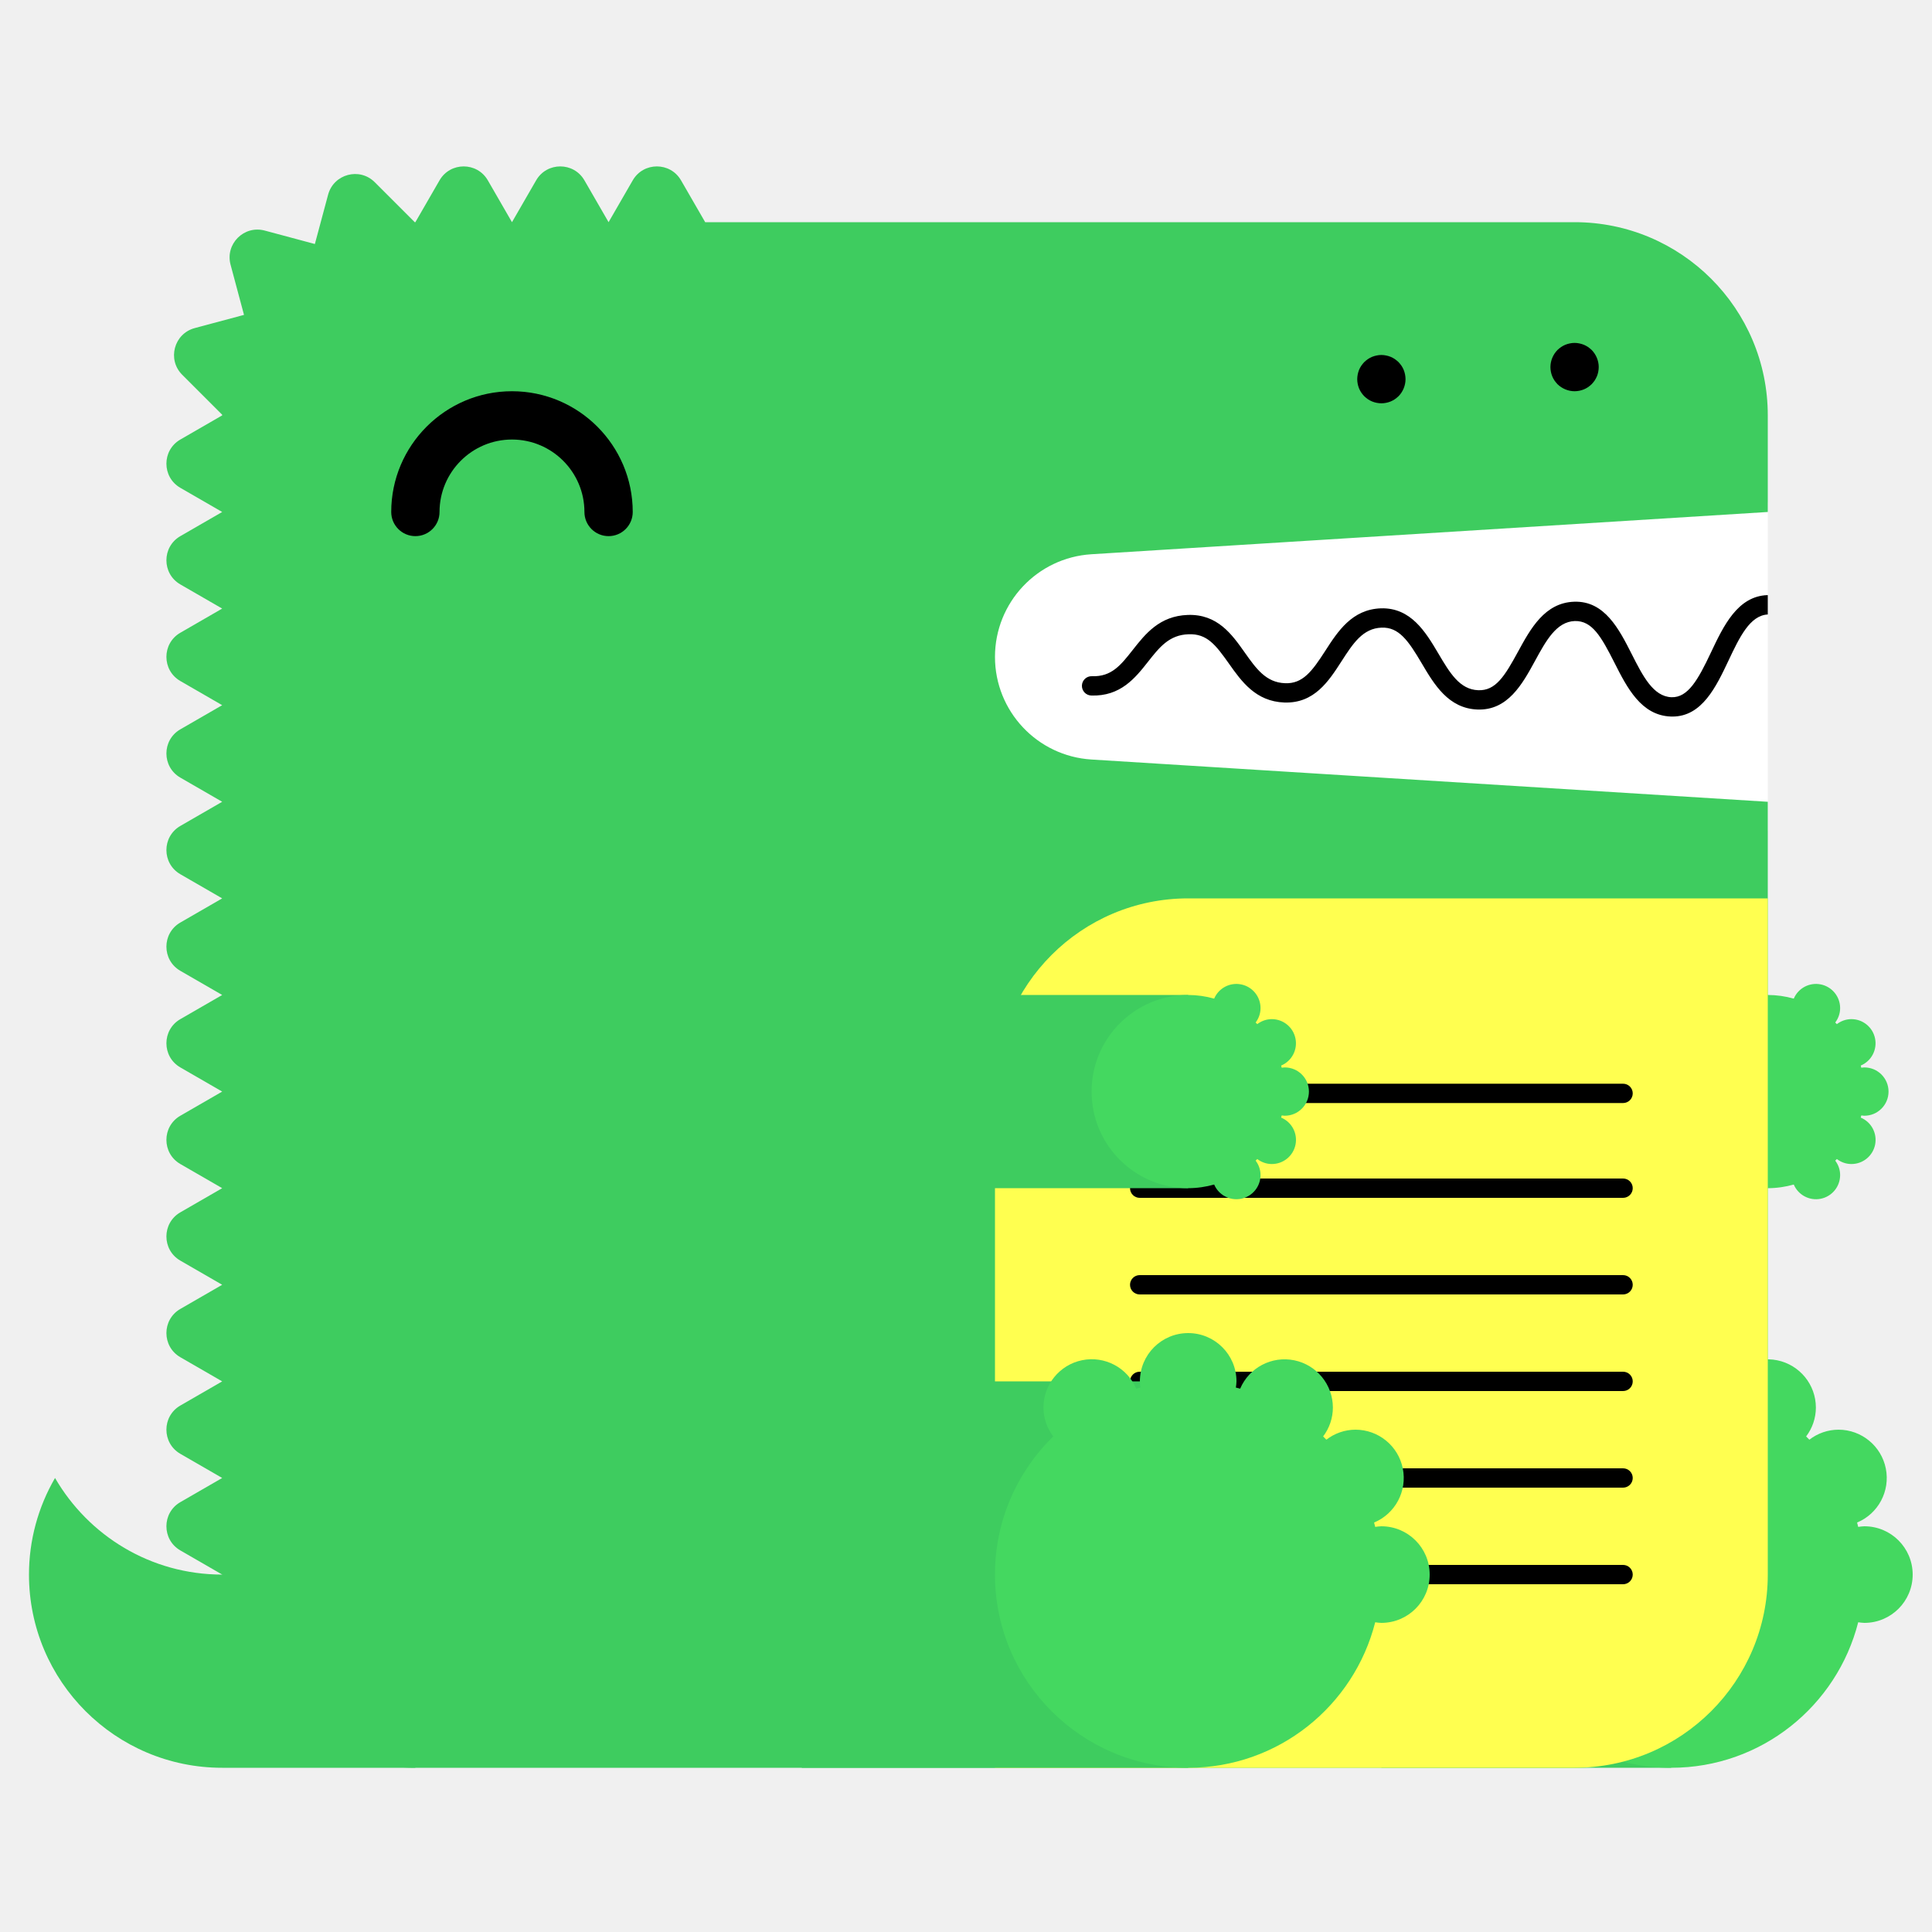
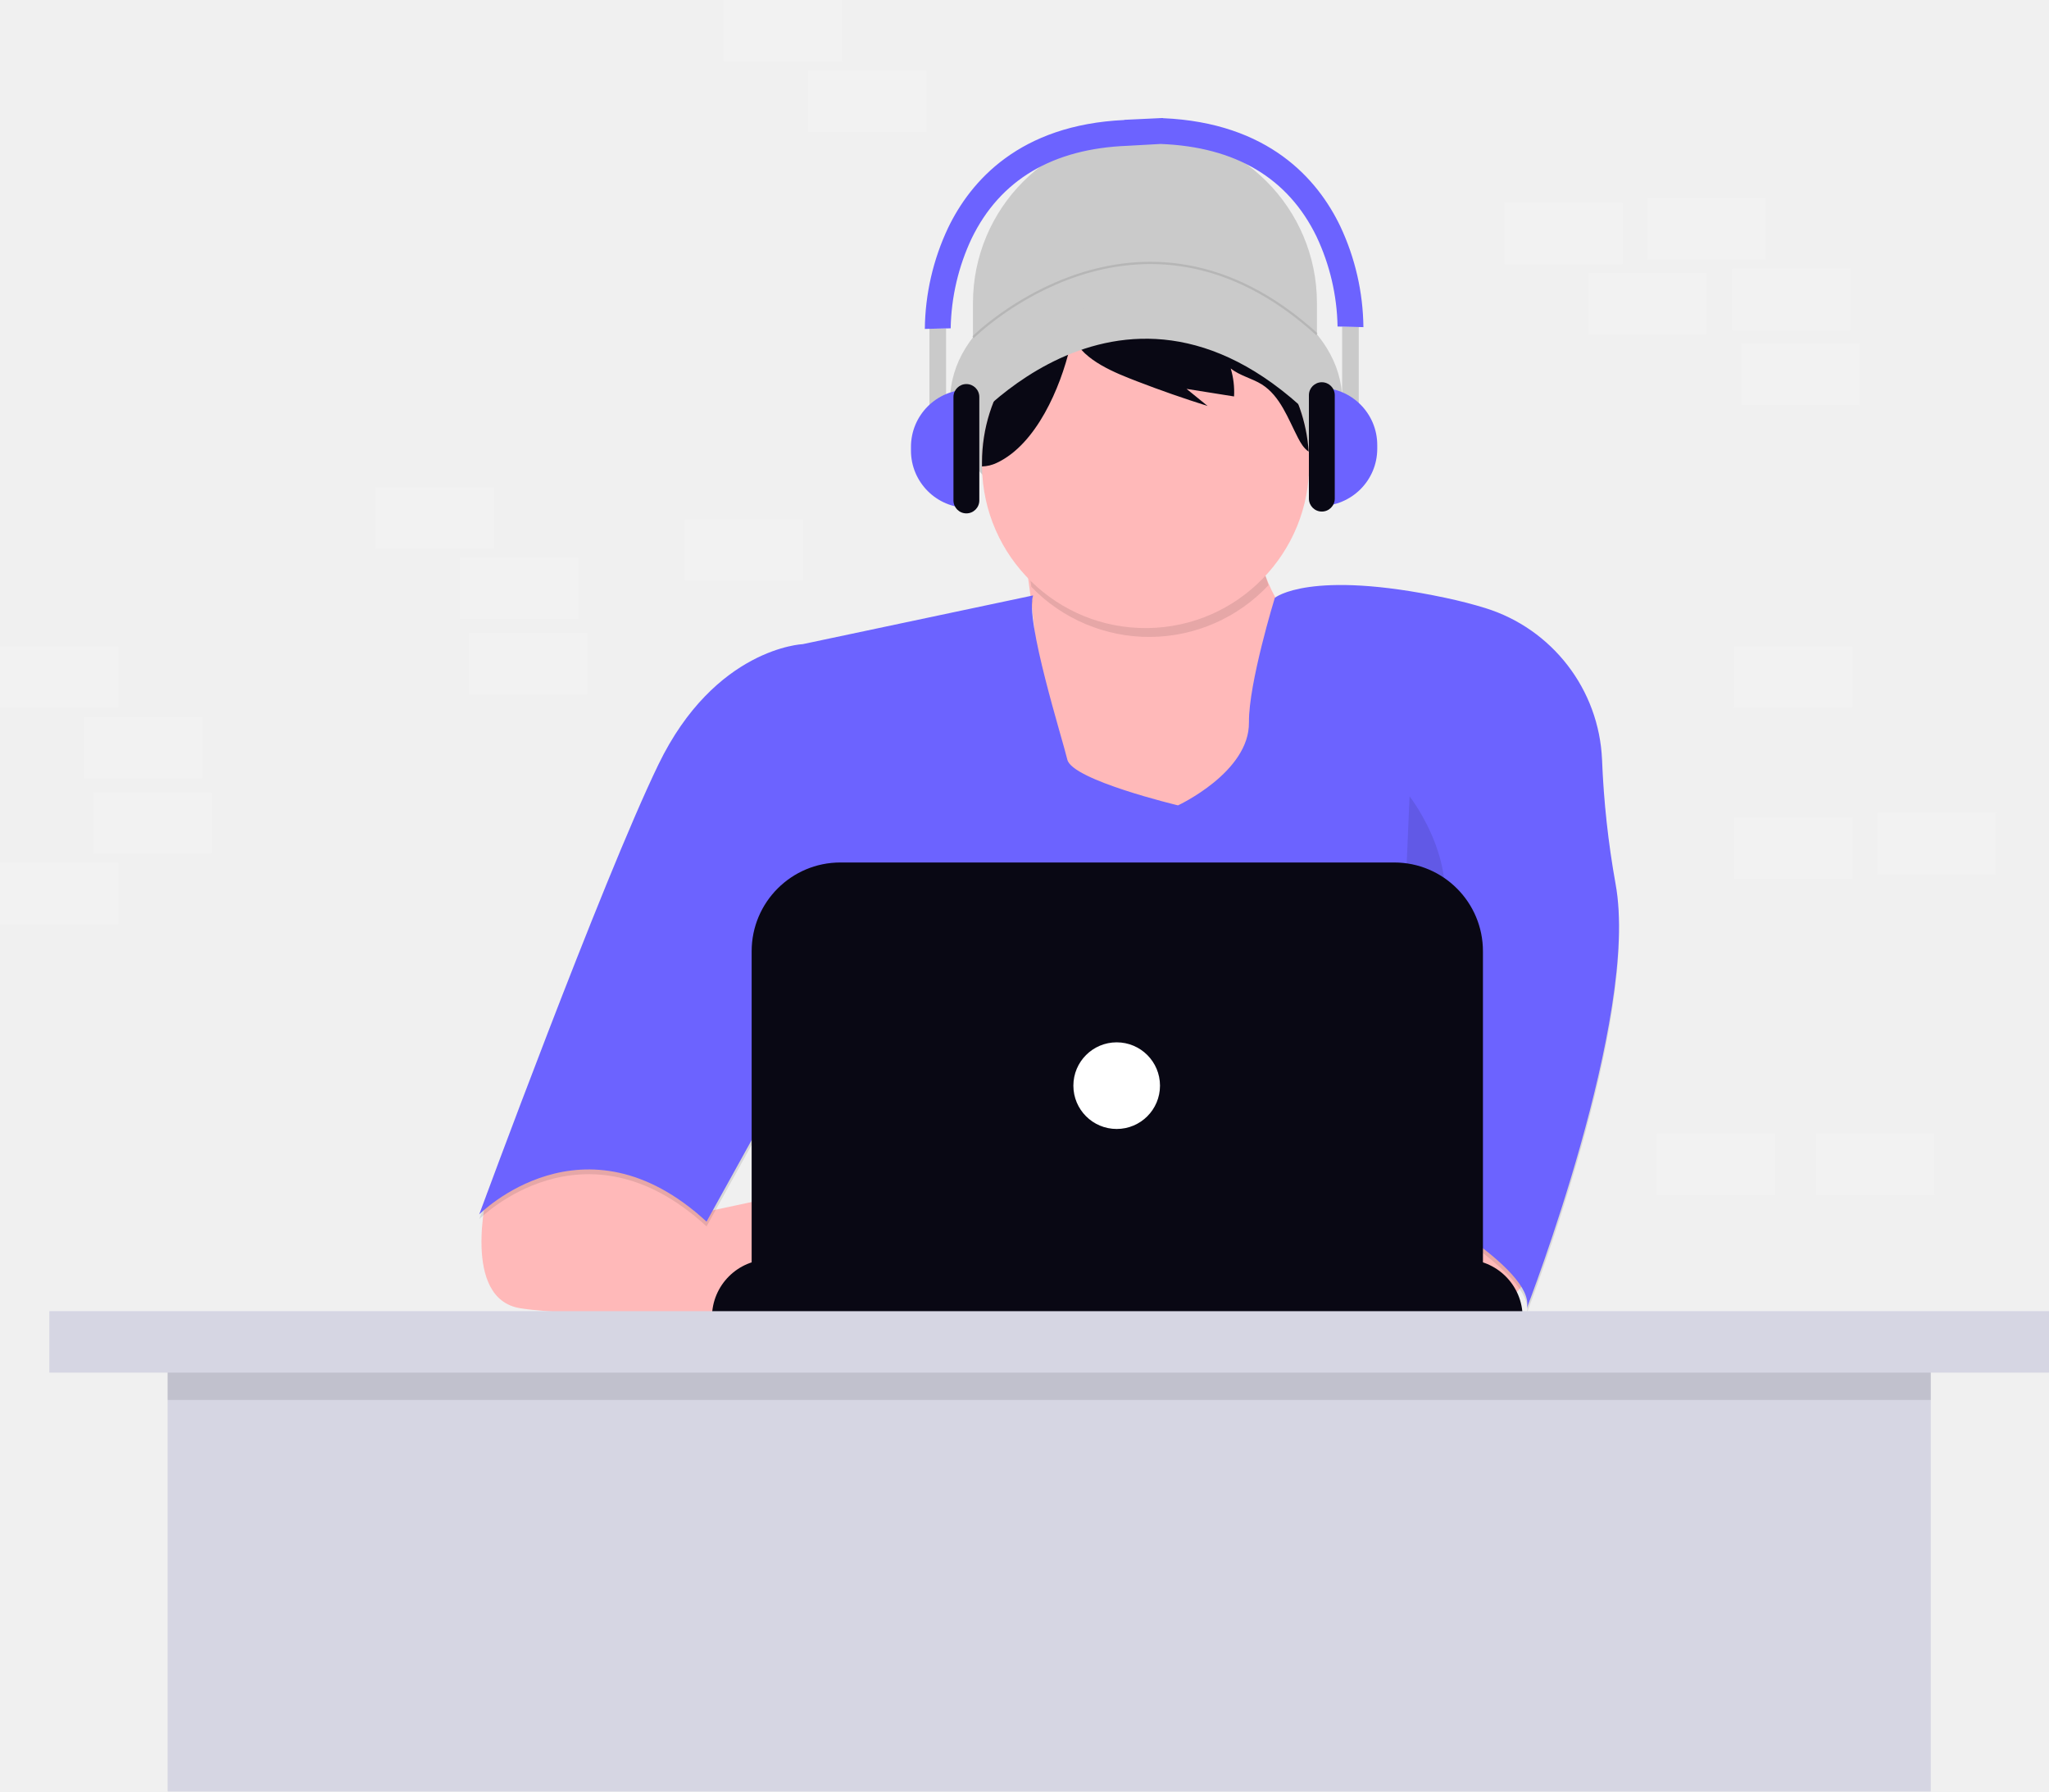
- <svg xmlns="http://www.w3.org/2000/svg" width="200" height="200" viewBox="0 0 200 200">
-   <g fill="none" fill-rule="evenodd">
-     <path fill="#FFF" d="M99 52h84v34H99z" />
-     <path d="M23 163c-7.398 0-13.843-4.027-17.303-10A19.886 19.886 0 0 0 3 163c0 11.046 8.954 20 20 20h20v-20H23z" fill="#3ECC5F" />
-     <path d="M112.98 57.376L183 53V43c0-11.046-8.954-20-20-20H73l-2.5-4.33c-1.112-1.925-3.889-1.925-5 0L63 23l-2.5-4.33c-1.111-1.925-3.889-1.925-5 0L53 23l-2.5-4.33c-1.111-1.925-3.889-1.925-5 0L43 23c-.022 0-.042.003-.065.003l-4.142-4.141c-1.57-1.571-4.252-.853-4.828 1.294l-1.369 5.104-5.192-1.392c-2.148-.575-4.111 1.389-3.535 3.536l1.39 5.193-5.102 1.367c-2.148.576-2.867 3.259-1.296 4.83l4.142 4.142c0 .021-.003.042-.003.064l-4.33 2.5c-1.925 1.111-1.925 3.889 0 5L23 53l-4.33 2.5c-1.925 1.111-1.925 3.889 0 5L23 63l-4.33 2.5c-1.925 1.111-1.925 3.889 0 5L23 73l-4.33 2.5c-1.925 1.111-1.925 3.889 0 5L23 83l-4.33 2.5c-1.925 1.111-1.925 3.889 0 5L23 93l-4.33 2.5c-1.925 1.111-1.925 3.889 0 5L23 103l-4.33 2.5c-1.925 1.111-1.925 3.889 0 5L23 113l-4.33 2.5c-1.925 1.111-1.925 3.889 0 5L23 123l-4.33 2.5c-1.925 1.111-1.925 3.889 0 5L23 133l-4.33 2.5c-1.925 1.111-1.925 3.889 0 5L23 143l-4.33 2.5c-1.925 1.111-1.925 3.889 0 5L23 153l-4.33 2.5c-1.925 1.111-1.925 3.889 0 5L23 163c0 11.046 8.954 20 20 20h120c11.046 0 20-8.954 20-20V83l-70.02-4.376A10.645 10.645 0 0 1 103 68c0-5.621 4.37-10.273 9.98-10.624" fill="#3ECC5F" />
-     <path fill="#3ECC5F" d="M143 183h30v-40h-30z" />
-     <path d="M193 158c-.219 0-.428.037-.639.064-.038-.15-.074-.301-.116-.451A5 5 0 0 0 190.32 148a4.96 4.96 0 0 0-3.016 1.036 26.531 26.531 0 0 0-.335-.336 4.955 4.955 0 0 0 1.011-2.987 5 5 0 0 0-9.599-1.959c-.148-.042-.297-.077-.445-.115.027-.211.064-.42.064-.639a5 5 0 0 0-5-5 5 5 0 0 0-5 5c0 .219.037.428.064.639-.148.038-.297.073-.445.115a4.998 4.998 0 0 0-9.599 1.959c0 1.125.384 2.151 1.011 2.987-3.717 3.632-6.031 8.693-6.031 14.3 0 11.046 8.954 20 20 20 9.339 0 17.16-6.41 19.361-15.064.211.027.42.064.639.064a5 5 0 0 0 5-5 5 5 0 0 0-5-5" fill="#44D860" />
-     <path fill="#3ECC5F" d="M153 123h30v-20h-30z" />
-     <path d="M193 115.5a2.5 2.5 0 1 0 0-5c-.109 0-.214.019-.319.032-.02-.075-.037-.15-.058-.225a2.501 2.501 0 0 0-.963-4.807c-.569 0-1.088.197-1.508.518a6.653 6.653 0 0 0-.168-.168c.314-.417.506-.931.506-1.494a2.5 2.5 0 0 0-4.8-.979A9.987 9.987 0 0 0 183 103c-5.522 0-10 4.478-10 10s4.478 10 10 10c.934 0 1.833-.138 2.69-.377a2.5 2.5 0 0 0 4.8-.979c0-.563-.192-1.077-.506-1.494.057-.055.113-.111.168-.168.42.321.939.518 1.508.518a2.5 2.5 0 0 0 .963-4.807c.021-.074.038-.15.058-.225.105.013.21.032.319.032" fill="#44D860" />
-     <path d="M63 55.5a2.5 2.5 0 0 1-2.5-2.5c0-4.136-3.364-7.5-7.5-7.5s-7.5 3.364-7.5 7.5a2.5 2.5 0 1 1-5 0c0-6.893 5.607-12.5 12.5-12.5S65.5 46.107 65.5 53a2.5 2.5 0 0 1-2.5 2.5" fill="#000" />
-     <path d="M103 183h60c11.046 0 20-8.954 20-20V93h-60c-11.046 0-20 8.954-20 20v70z" fill="#FFFF50" />
-     <path d="M168.02 124h-50.04a1 1 0 1 1 0-2h50.04a1 1 0 1 1 0 2m0 20h-50.04a1 1 0 1 1 0-2h50.04a1 1 0 1 1 0 2m0 20h-50.04a1 1 0 1 1 0-2h50.04a1 1 0 1 1 0 2m0-49.814h-50.04a1 1 0 1 1 0-2h50.04a1 1 0 1 1 0 2m0 19.814h-50.04a1 1 0 1 1 0-2h50.04a1 1 0 1 1 0 2m0 20h-50.04a1 1 0 1 1 0-2h50.04a1 1 0 1 1 0 2M183 61.611c-.012 0-.022-.006-.034-.005-3.09.105-4.552 3.196-5.842 5.923-1.346 2.85-2.387 4.703-4.093 4.647-1.889-.068-2.969-2.202-4.113-4.46-1.314-2.594-2.814-5.536-5.963-5.426-3.046.104-4.513 2.794-5.807 5.167-1.377 2.528-2.314 4.065-4.121 3.994-1.927-.07-2.951-1.805-4.136-3.813-1.321-2.236-2.848-4.75-5.936-4.664-2.994.103-4.465 2.385-5.763 4.4-1.373 2.13-2.335 3.428-4.165 3.351-1.973-.07-2.992-1.51-4.171-3.177-1.324-1.873-2.816-3.993-5.895-3.89-2.928.1-4.399 1.97-5.696 3.618-1.232 1.564-2.194 2.802-4.229 2.724a1 1 0 0 0-.072 2c3.017.101 4.545-1.8 5.872-3.487 1.177-1.496 2.193-2.787 4.193-2.855 1.926-.082 2.829 1.115 4.195 3.045 1.297 1.834 2.769 3.914 5.731 4.021 3.103.104 4.596-2.215 5.918-4.267 1.182-1.834 2.202-3.417 4.15-3.484 1.793-.067 2.769 1.35 4.145 3.681 1.297 2.197 2.766 4.686 5.787 4.796 3.125.108 4.634-2.62 5.949-5.035 1.139-2.088 2.214-4.06 4.119-4.126 1.793-.042 2.728 1.595 4.111 4.33 1.292 2.553 2.757 5.445 5.825 5.556l.169.003c3.064 0 4.518-3.075 5.805-5.794 1.139-2.41 2.217-4.68 4.067-4.773v-2z" fill="#000" />
-     <path fill="#3ECC5F" d="M83 183h40v-40H83z" />
-     <path d="M143 158c-.219 0-.428.037-.639.064-.038-.15-.074-.301-.116-.451A5 5 0 0 0 140.32 148a4.96 4.96 0 0 0-3.016 1.036 26.531 26.531 0 0 0-.335-.336 4.955 4.955 0 0 0 1.011-2.987 5 5 0 0 0-9.599-1.959c-.148-.042-.297-.077-.445-.115.027-.211.064-.42.064-.639a5 5 0 0 0-5-5 5 5 0 0 0-5 5c0 .219.037.428.064.639-.148.038-.297.073-.445.115a4.998 4.998 0 0 0-9.599 1.959c0 1.125.384 2.151 1.011 2.987-3.717 3.632-6.031 8.693-6.031 14.3 0 11.046 8.954 20 20 20 9.339 0 17.16-6.41 19.361-15.064.211.027.42.064.639.064a5 5 0 0 0 5-5 5 5 0 0 0-5-5" fill="#44D860" />
-     <path fill="#3ECC5F" d="M83 123h40v-20H83z" />
-     <path d="M133 115.5a2.5 2.5 0 1 0 0-5c-.109 0-.214.019-.319.032-.02-.075-.037-.15-.058-.225a2.501 2.501 0 0 0-.963-4.807c-.569 0-1.088.197-1.508.518a6.653 6.653 0 0 0-.168-.168c.314-.417.506-.931.506-1.494a2.5 2.5 0 0 0-4.8-.979A9.987 9.987 0 0 0 123 103c-5.522 0-10 4.478-10 10s4.478 10 10 10c.934 0 1.833-.138 2.69-.377a2.5 2.5 0 0 0 4.8-.979c0-.563-.192-1.077-.506-1.494.057-.055.113-.111.168-.168.42.321.939.518 1.508.518a2.5 2.5 0 0 0 .963-4.807c.021-.074.038-.15.058-.225.105.013.21.032.319.032" fill="#44D860" />
-     <path d="M143 41.75c-.16 0-.33-.02-.49-.05a2.52 2.52 0 0 1-.47-.14c-.15-.06-.29-.14-.431-.23-.13-.09-.259-.2-.38-.31-.109-.12-.219-.24-.309-.38s-.17-.28-.231-.43a2.619 2.619 0 0 1-.189-.96c0-.16.02-.33.05-.49.03-.16.08-.31.139-.47.061-.15.141-.29.231-.43.09-.13.2-.26.309-.38.121-.11.25-.22.38-.31.141-.09.281-.17.431-.23.149-.06.31-.11.47-.14.32-.07.65-.07.98 0 .159.03.32.08.47.14.149.06.29.14.43.23.13.09.259.2.38.31.11.12.22.25.31.38.09.14.17.28.23.43.06.16.11.31.14.47.029.16.05.33.05.49 0 .66-.271 1.31-.73 1.77-.121.11-.25.22-.38.31-.14.09-.281.17-.43.23a2.565 2.565 0 0 1-.96.19m20-1.25c-.66 0-1.3-.27-1.771-.73a3.802 3.802 0 0 1-.309-.38c-.09-.14-.17-.28-.231-.43a2.619 2.619 0 0 1-.189-.96c0-.66.27-1.3.729-1.77.121-.11.25-.22.38-.31.141-.09.281-.17.431-.23.149-.06.31-.11.47-.14.32-.07.66-.07.98 0 .159.03.32.08.47.14.149.06.29.14.43.23.13.09.259.2.38.31.459.47.73 1.11.73 1.77 0 .16-.021.33-.05.49-.03.16-.08.32-.14.47-.07.15-.14.29-.23.43-.09.13-.2.26-.31.38-.121.11-.25.22-.38.31-.14.09-.281.17-.43.23a2.565 2.565 0 0 1-.96.19" fill="#000" />
+ <svg xmlns="http://www.w3.org/2000/svg" width="900.31" height="787" viewBox="0 0 900.31 787" role="img" artist="Katerina Limpitsouni" source="https://undraw.co/">
+   <g id="Group_2" data-name="Group 2" transform="translate(-510.055 -146.5)">
+     <rect id="Rectangle_34" data-name="Rectangle 34" width="52" height="27" transform="translate(1272.055 430.5)" fill="#f2f2f2" opacity="0.998" />
+     <rect id="Rectangle_36" data-name="Rectangle 36" width="52" height="27" transform="translate(1234.055 233.5)" fill="#f2f2f2" opacity="0.998" />
+     <rect id="Rectangle_37" data-name="Rectangle 37" width="52" height="27" transform="translate(1271.055 264.5)" fill="#f2f2f2" opacity="0.998" />
+     <rect id="Rectangle_38" data-name="Rectangle 38" width="52" height="27" transform="translate(1171.055 235.5)" fill="#f2f2f2" opacity="0.998" />
+     <rect id="Rectangle_39" data-name="Rectangle 39" width="52" height="27" transform="translate(510.055 525.5)" fill="#f2f2f2" opacity="0.998" />
+     <rect id="Rectangle_40" data-name="Rectangle 40" width="52" height="27" transform="translate(1275.055 297.5)" fill="#f2f2f2" opacity="0.998" />
+     <rect id="Rectangle_41" data-name="Rectangle 41" width="52" height="27" transform="translate(1208.055 266.5)" fill="#f2f2f2" opacity="0.998" />
+     <rect id="Rectangle_42" data-name="Rectangle 42" width="52" height="27" transform="translate(1335.055 503.5)" fill="#f2f2f2" opacity="0.998" />
+     <rect id="Rectangle_43" data-name="Rectangle 43" width="52" height="27" transform="translate(1272.055 505.5)" fill="#f2f2f2" opacity="0.998" />
+     <rect id="Rectangle_44" data-name="Rectangle 44" width="52" height="27" transform="translate(510.055 430.5)" fill="#f2f2f2" opacity="0.998" />
+     <rect id="Rectangle_45" data-name="Rectangle 45" width="52" height="27" transform="translate(547.055 461.5)" fill="#f2f2f2" opacity="0.998" />
+     <rect id="Rectangle_46" data-name="Rectangle 46" width="52" height="27" transform="translate(828.055 146.5)" fill="#f2f2f2" opacity="0.998" />
+     <rect id="Rectangle_47" data-name="Rectangle 47" width="52" height="27" transform="translate(1238.055 644.5)" fill="#f2f2f2" opacity="0.998" />
+     <rect id="Rectangle_48" data-name="Rectangle 48" width="52" height="27" transform="translate(551.055 494.5)" fill="#f2f2f2" opacity="0.998" />
+     <rect id="Rectangle_49" data-name="Rectangle 49" width="52" height="27" transform="translate(865.055 177.5)" fill="#f2f2f2" opacity="0.998" />
+     <rect id="Rectangle_50" data-name="Rectangle 50" width="52" height="27" transform="translate(675.055 360.5)" fill="#f2f2f2" opacity="0.998" />
+     <rect id="Rectangle_51" data-name="Rectangle 51" width="52" height="27" transform="translate(712.055 391.5)" fill="#f2f2f2" opacity="0.998" />
+     <rect id="Rectangle_52" data-name="Rectangle 52" width="52" height="27" transform="translate(811.055 374.5)" fill="#f2f2f2" opacity="0.998" />
+     <rect id="Rectangle_53" data-name="Rectangle 53" width="52" height="27" transform="translate(716.055 424.5)" fill="#f2f2f2" opacity="0.998" />
+     <rect id="Rectangle_54" data-name="Rectangle 54" width="52" height="27" transform="translate(1308.055 644.5)" fill="#f2f2f2" opacity="0.998" />
+     <path id="Path_72-1452" data-name="Path 72" d="M503.71,57.57h0a75.57,75.57,0,0,1,75.57,75.57v32.24H428.14V133.14a75.57,75.57,0,0,1,75.57-75.57Z" transform="translate(509.425 146.5)" fill="#cacaca" />
+     <ellipse id="Ellipse_16" data-name="Ellipse 16" cx="86.14" cy="59.19" rx="86.14" ry="59.19" transform="translate(927.525 263.26)" fill="#cacaca" />
+     <path id="Path_73-1453" data-name="Path 73" d="M598.44,289.79s18,94.07,0,119.44,55,35.41,55,35.41L729,417.16l10.57-67.65s-46-25.9-36.47-78.22Z" transform="translate(360.005 90)" fill="#ffb9b9" />
+     <path id="Path_74-1454" data-name="Path 74" d="M821.46,606.89s4.76,20.61-21.14,24.31a146.452,146.452,0,0,1-46.08-.55l-5.71-51.77h60.25Z" transform="translate(360.005 90)" fill="#ffb9b9" />
+     <path id="Path_75-1455" data-name="Path 75" d="M364.12,580.51S352.68,627,378.58,631.2s121,4.23,121,4.23v-55l-43.06,9.2L416.1,550.87Z" transform="translate(360.005 90)" fill="#ffb9b9" />
+     <path id="Path_76-1456" data-name="Path 76" d="M604,320.18l-101.21,21.4s-38.58,1.59-63.42,52.85-78.75,197.66-78.75,197.66,46-46.51,99.89,3.17l35.94-65-7.93,103.06H767V584.69s58.13,31.18,53.91,48.62c0,0,49.75-128.18,39-186.43a396.174,396.174,0,0,1-5.94-54.5h0a73,73,0,0,0-51.38-66.67c-5.24-1.61-11-3.12-17.4-4.47-59.72-12.68-75,0-75,0s-11.57,37.64-11.36,54.7c.26,21.93-31.18,36.47-31.18,36.47s-46.51-11.1-48.62-20.08S600.28,330.75,604,320.18Z" transform="translate(360.005 90)" opacity="0.1" />
+     <path id="Path_77-1457" data-name="Path 77" d="M604,318.07l-101.21,21.4s-38.58,1.59-63.42,52.85S360.61,590,360.61,590s46-46.51,99.89,3.17l35.94-65L488.51,631.2H767V582.58s58.13,31.18,53.91,48.62c0,0,49.75-128.18,39-186.43a396.194,396.194,0,0,1-5.94-54.5h0a73,73,0,0,0-51.38-66.67c-5.24-1.61-11-3.12-17.4-4.47-59.72-12.68-75,0-75,0s-11.57,37.64-11.36,54.7c.26,21.93-31.18,36.47-31.18,36.47s-46.51-11.1-48.62-20.08S600.28,328.64,604,318.07Z" transform="translate(360.005 90)" fill="#6c63ff" />
+     <path id="Path_78-1458" data-name="Path 78" d="M707.42,313.58a71.53,71.53,0,0,1-2.76-37.52L600,294.55s1.51,7.91,3.22,19.76a71.86,71.86,0,0,0,104.18-.73Z" transform="translate(360.005 90)" opacity="0.1" />
+     <path id="Path_79-1459" data-name="Path 79" d="M725.27,259.67a71.875,71.875,0,1,1-143.74,1.74c.01-.58.01-1.16.01-1.74a71.856,71.856,0,0,1,83.93-70.87h0a71.82,71.82,0,0,1,59.61,66.1Q725.27,257.27,725.27,259.67Z" transform="translate(360.005 90)" fill="#ffb9b9" />
+     <path id="Path_82-1460" data-name="Path 82" d="M628.36,192.3l.1-.06a71.816,71.816,0,0,0-46.93,67.43q0,.87,0,1.74a16,16,0,0,0,6.45-1.55c17.52-8.18,28-33.2,32.16-50.65C621.64,203,623.05,195.93,628.36,192.3Z" transform="translate(360.005 90)" fill="#090814" />
+     <path id="Path_83-1461" data-name="Path 83" d="M683.37,194.32a71.279,71.279,0,0,0-17.87-5.51,23.06,23.06,0,0,1,12.83,8.06,32.859,32.859,0,0,1,3.93,7,72.07,72.07,0,0,0-60.45,1.25c4.51,9.89,18.5,15.28,27.84,18.89q15.34,5.92,31,10.83l-9.24-7.5,20.87,3.32a36.153,36.153,0,0,0-1.46-12.3c4,3.22,9.3,4.3,13.64,7,8.13,5.13,11.52,15,15.95,23.55,1.17,2.26,2.55,4.57,4.66,6a71.91,71.91,0,0,0-41.7-60.59Z" transform="translate(360.005 90)" fill="#090814" />
+     <path id="Path_85-1462" data-name="Path 85" d="M573.33,246.19s74-92,159.61,0l-7.4-20.61s-40.17-58.66-68.7-46-56.55,21.67-56.55,21.67Z" transform="translate(360.005 90)" fill="#cacaca" />
+     <path id="Path_86-1463" data-name="Path 86" d="M512.55,444.38s-15.85,42.28,6.34,80.33-19.55,53.91-19.55,53.91" transform="translate(360.005 90)" opacity="0.1" />
+     <path id="Path_87-1464" data-name="Path 87" d="M769.4,406.33s27.48,34.88,9.51,66.06S762,578.62,762,578.62" transform="translate(360.005 90)" opacity="0.1" />
+     <path id="Path_88-1465" data-name="Path 88" d="M338.82,553.3H644.29a25.37,25.37,0,0,1,25.37,25.37H313.46A25.37,25.37,0,0,1,338.82,553.3Z" transform="translate(509.425 146.5)" fill="#090814" />
+     <path id="Path_89-1466" data-name="Path 89" d="M369.9,378.89H613.22a39,39,0,0,1,39,39V559.11H330.9V417.89A39,39,0,0,1,369.9,378.89Z" transform="translate(509.425 146.5)" fill="#090814" />
+     <circle id="Ellipse_17" data-name="Ellipse 17" cx="19.03" cy="19.03" r="19.03" transform="translate(981.685 604.4)" fill="#fff" />
+     <path id="Path_90-1467" data-name="Path 90" d="M577.56,204.7s72.72-72.68,151.15-1.33" transform="translate(360.005 90)" fill="none" stroke="#000" stroke-miterlimit="10" stroke-width="1" opacity="0.1" />
+     <rect id="Rectangle_55" data-name="Rectangle 55" width="7.3" height="41.39" transform="translate(1099.785 290.07)" fill="#cacaca" />
+     <path id="Path_91-1468" data-name="Path 91" d="M580.62,170.35h0a25.16,25.16,0,0,1,25.16,25.16v1.62a25.16,25.16,0,0,1-25.16,25.16h0Z" transform="translate(509.425 146.5)" fill="#6c63ff" />
+     <rect id="Rectangle_56" data-name="Rectangle 56" width="11.36" height="56.81" rx="5.68" transform="translate(1085.175 314.42)" fill="#090814" />
+     <rect id="Rectangle_57" data-name="Rectangle 57" width="7.3" height="41.39" transform="translate(925.745 332.27) rotate(180)" fill="#cacaca" />
+     <path id="Path_92-1469" data-name="Path 92" d="M550.32,227.66h0a25.16,25.16,0,0,1,25.16,25.16v1.62a25.16,25.16,0,0,1-25.16,25.16h0Z" transform="translate(1485.805 597.26) rotate(180)" fill="#6c63ff" />
+     <rect id="Rectangle_58" data-name="Rectangle 58" width="11.36" height="56.81" rx="5.68" transform="translate(940.355 372.03) rotate(180)" fill="#090814" />
+     <path id="Path_93-1470" data-name="Path 93" d="M738.92,155.83c-9.89-20.56-31.43-45.42-77.86-47.41v-.06h-.56l-16.45.78v.08c-46.12,2.12-67.56,26.89-77.42,47.38A106.59,106.59,0,0,0,556.41,201l5.68-.14,5.68-.13A96.651,96.651,0,0,1,577,161.21c12.52-25.72,35.56-39.39,68.47-40.66h0l14.55-.81h0C692.95,121,716,134.69,728.51,160.4a96.652,96.652,0,0,1,9.25,39.54l5.68.13,5.68.14a106.59,106.59,0,0,0-10.2-44.38Z" transform="translate(360.005 90)" fill="#6c63ff" />
+     <rect id="Rectangle_59" data-name="Rectangle 59" width="774.71" height="208" transform="translate(583.705 725.5)" fill="#d6d6e3" />
+     <rect id="Rectangle_60" data-name="Rectangle 60" width="774.71" height="22" transform="translate(583.705 739.5)" opacity="0.1" />
+     <rect id="Rectangle_61" data-name="Rectangle 61" width="878.63" height="27" transform="translate(531.735 722.5)" fill="#d6d6e3" />
  </g>
</svg>
